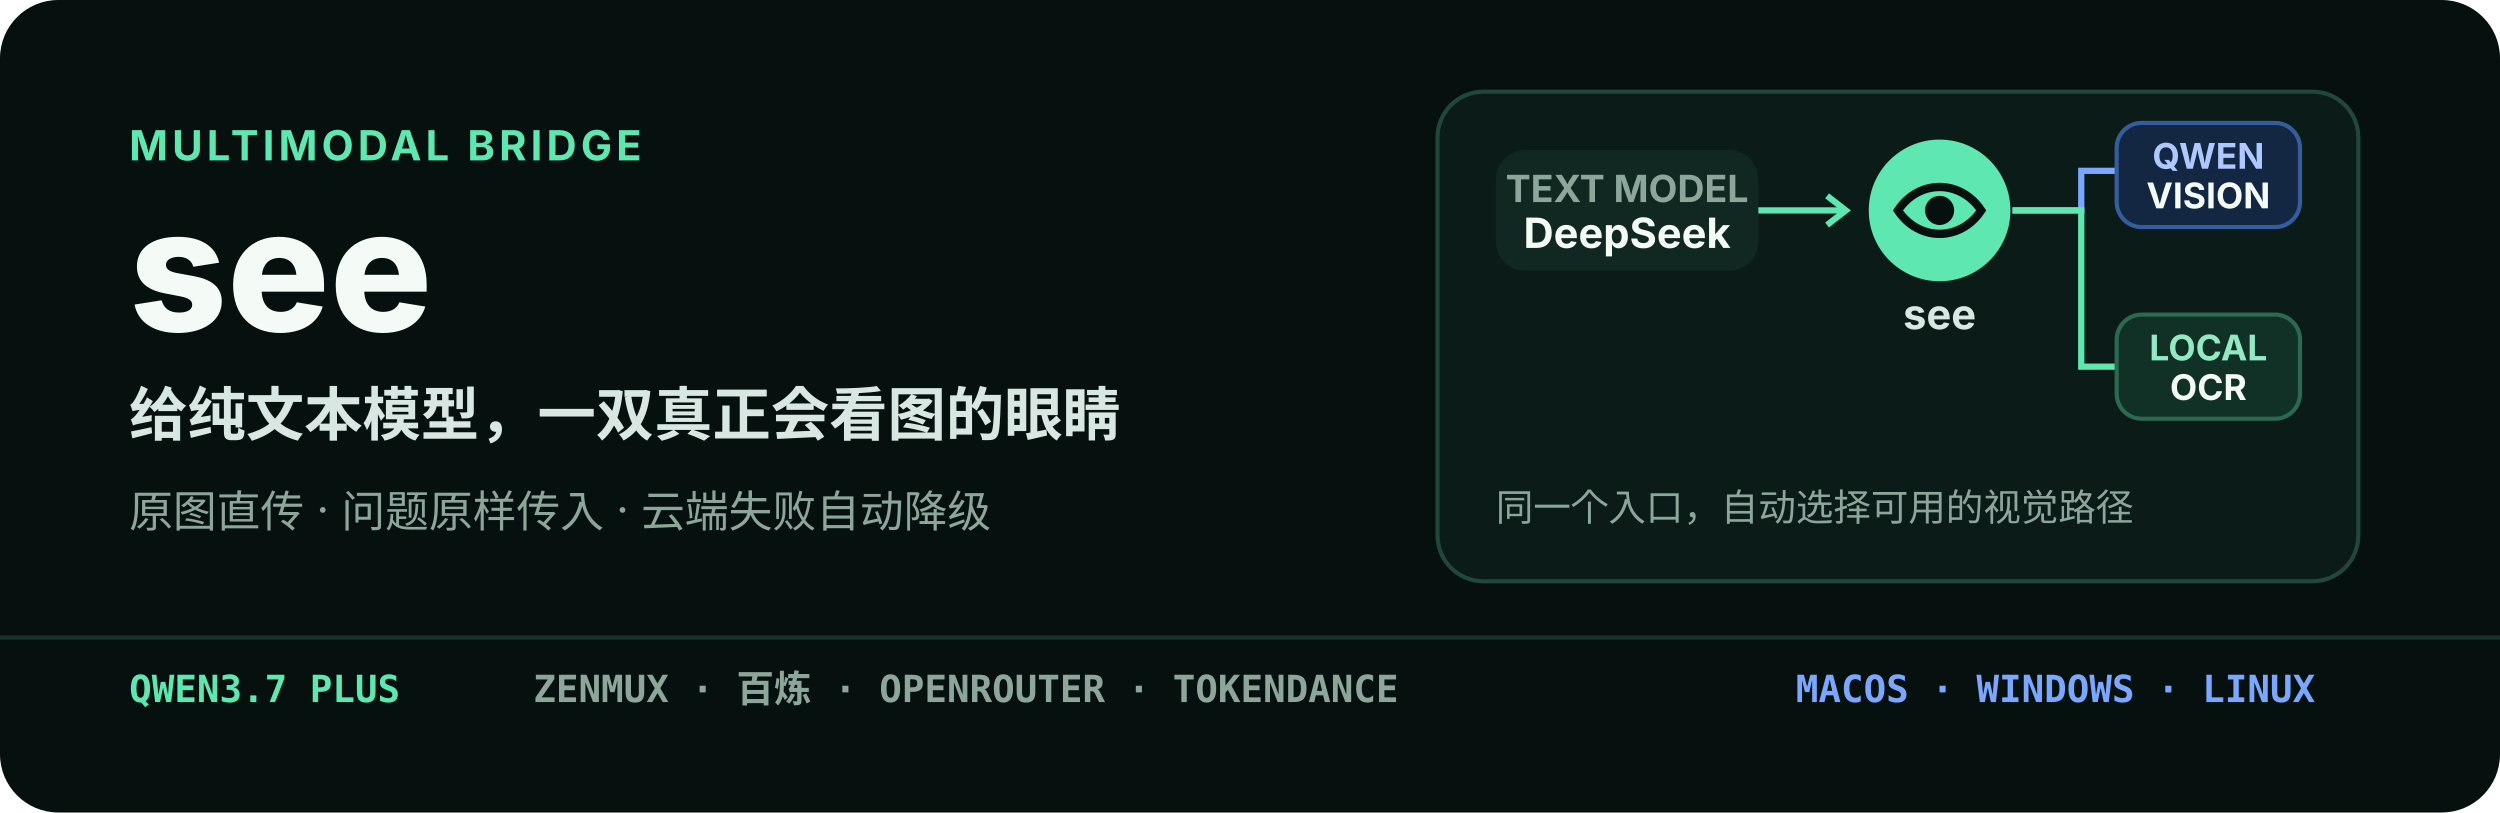
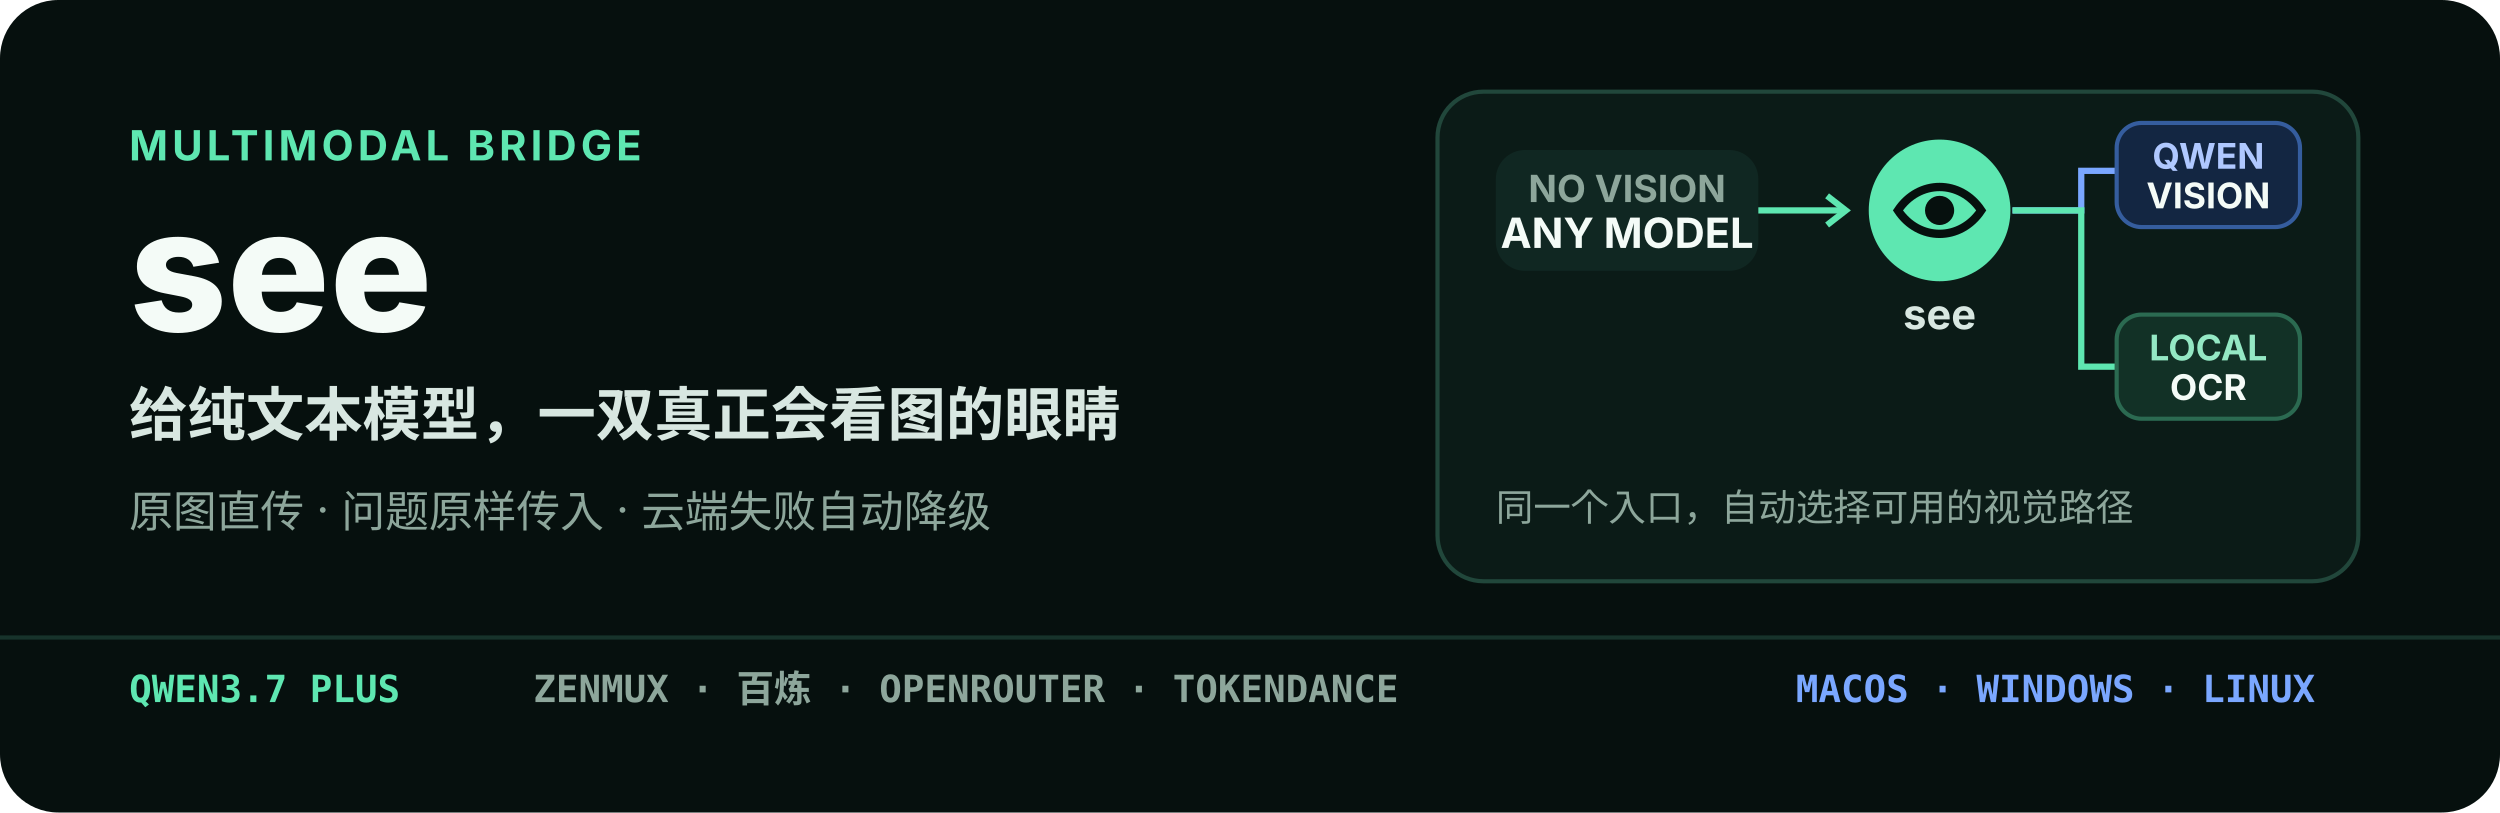
<svg xmlns="http://www.w3.org/2000/svg" width="1200" height="390" viewBox="0 0 1200 390" role="img" aria-labelledby="title desc">
  <rect width="1200" height="390" rx="28" fill="#06100E" />
  <path d="M0 306H1200" stroke="#17332B" stroke-width="2" />
  <g id="title-block" transform="translate(62 55)" font-family="-apple-system, BlinkMacSystemFont, Segoe UI, PingFang SC, sans-serif">
    <text x="0" y="22" fill="#5EE7B1" font-size="20" font-weight="700" letter-spacing="2">MULTIMODAL BRIDGE</text>
    <text x="0" y="104" fill="#F4FBF7" font-size="82" font-weight="760">see</text>
    <text x="0" y="154" fill="#D8E7E1" font-size="28" font-weight="600">给纯文本模型，一双真正会看图的眼睛</text>
    <text x="0" y="198" fill="#8DA69B" font-size="21">原图直传 · 问题原样传入 · 云端失败自动降级</text>
  </g>
  <g id="routing-proof" transform="translate(690 44)" font-family="-apple-system, BlinkMacSystemFont, Segoe UI, PingFang SC, sans-serif">
    <rect x="0" y="0" width="442" height="235" rx="22" fill="#0B1B17" stroke="#21473B" stroke-width="2" />
    <g id="text-model" transform="translate(28 28)">
      <rect width="126" height="58" rx="14" fill="#102722" />
-       <text x="63" y="25" text-anchor="middle" fill="#8DA69B" font-size="18" font-weight="650">TEXT MODEL</text>
-       <text x="63" y="47" text-anchor="middle" fill="#F4FBF7" font-size="20" font-weight="750">DeepSeek</text>
+       <text x="63" y="25" text-anchor="middle" fill="#8DA69B" font-size="18" font-weight="650">NO VISION</text>
+       <text x="63" y="47" text-anchor="middle" fill="#F4FBF7" font-size="20" font-weight="750">ANY MODEL</text>
    </g>
    <path d="M154 57H194" stroke="#5EE7B1" stroke-width="3" />
    <path d="M187 50L196 57L187 64" fill="none" stroke="#5EE7B1" stroke-width="3" />
    <g id="see-router" transform="translate(199 23)">
      <circle cx="42" cy="34" r="34" fill="#5EE7B1" />
      <path d="M22 34C32 19 52 19 62 34C52 49 32 49 22 34Z" fill="none" stroke="#06100E" stroke-width="4" />
      <circle cx="42" cy="34" r="7" fill="#06100E" />
      <text x="42" y="91" text-anchor="middle" fill="#D8E7E1" font-size="20" font-weight="750">see</text>
    </g>
    <path d="M276 57H309V38H326" fill="none" stroke="#7AA7FF" stroke-width="3" />
    <path d="M276 57H309V132H326" fill="none" stroke="#5EE7B1" stroke-width="3" />
    <g id="vision-output" transform="translate(326 15)">
      <rect width="88" height="50" rx="12" fill="#132642" stroke="#355D9E" stroke-width="2" />
      <text x="44" y="22" text-anchor="middle" fill="#AFC8FF" font-size="17" font-weight="700">QWEN</text>
      <text x="44" y="41" text-anchor="middle" fill="#F4FBF7" font-size="17" font-weight="750">VISION</text>
    </g>
    <g id="ocr-output" transform="translate(326 107)">
      <rect width="88" height="50" rx="12" fill="#123126" stroke="#2B6A51" stroke-width="2" />
      <text x="44" y="22" text-anchor="middle" fill="#94E8C4" font-size="17" font-weight="700">LOCAL</text>
      <text x="44" y="41" text-anchor="middle" fill="#F4FBF7" font-size="17" font-weight="750">OCR</text>
    </g>
    <text x="28" y="206" fill="#8DA69B" font-size="18">同一个入口，自动选择可用的视觉路径</text>
  </g>
  <g id="metadata" transform="translate(62 337)" font-family="ui-monospace, SFMono-Regular, Menlo, Consolas, monospace" font-size="18" font-weight="650">
    <text x="0" y="0" fill="#5EE7B1">QWEN3.7 PLUS</text>
    <text x="194" y="0" fill="#8DA69B">ZENMUX · 百炼 · OPENROUTER · TOKENDANCE</text>
    <text x="800" y="0" fill="#7AA7FF">MACOS · WINDOWS · LINUX</text>
  </g>
</svg>
